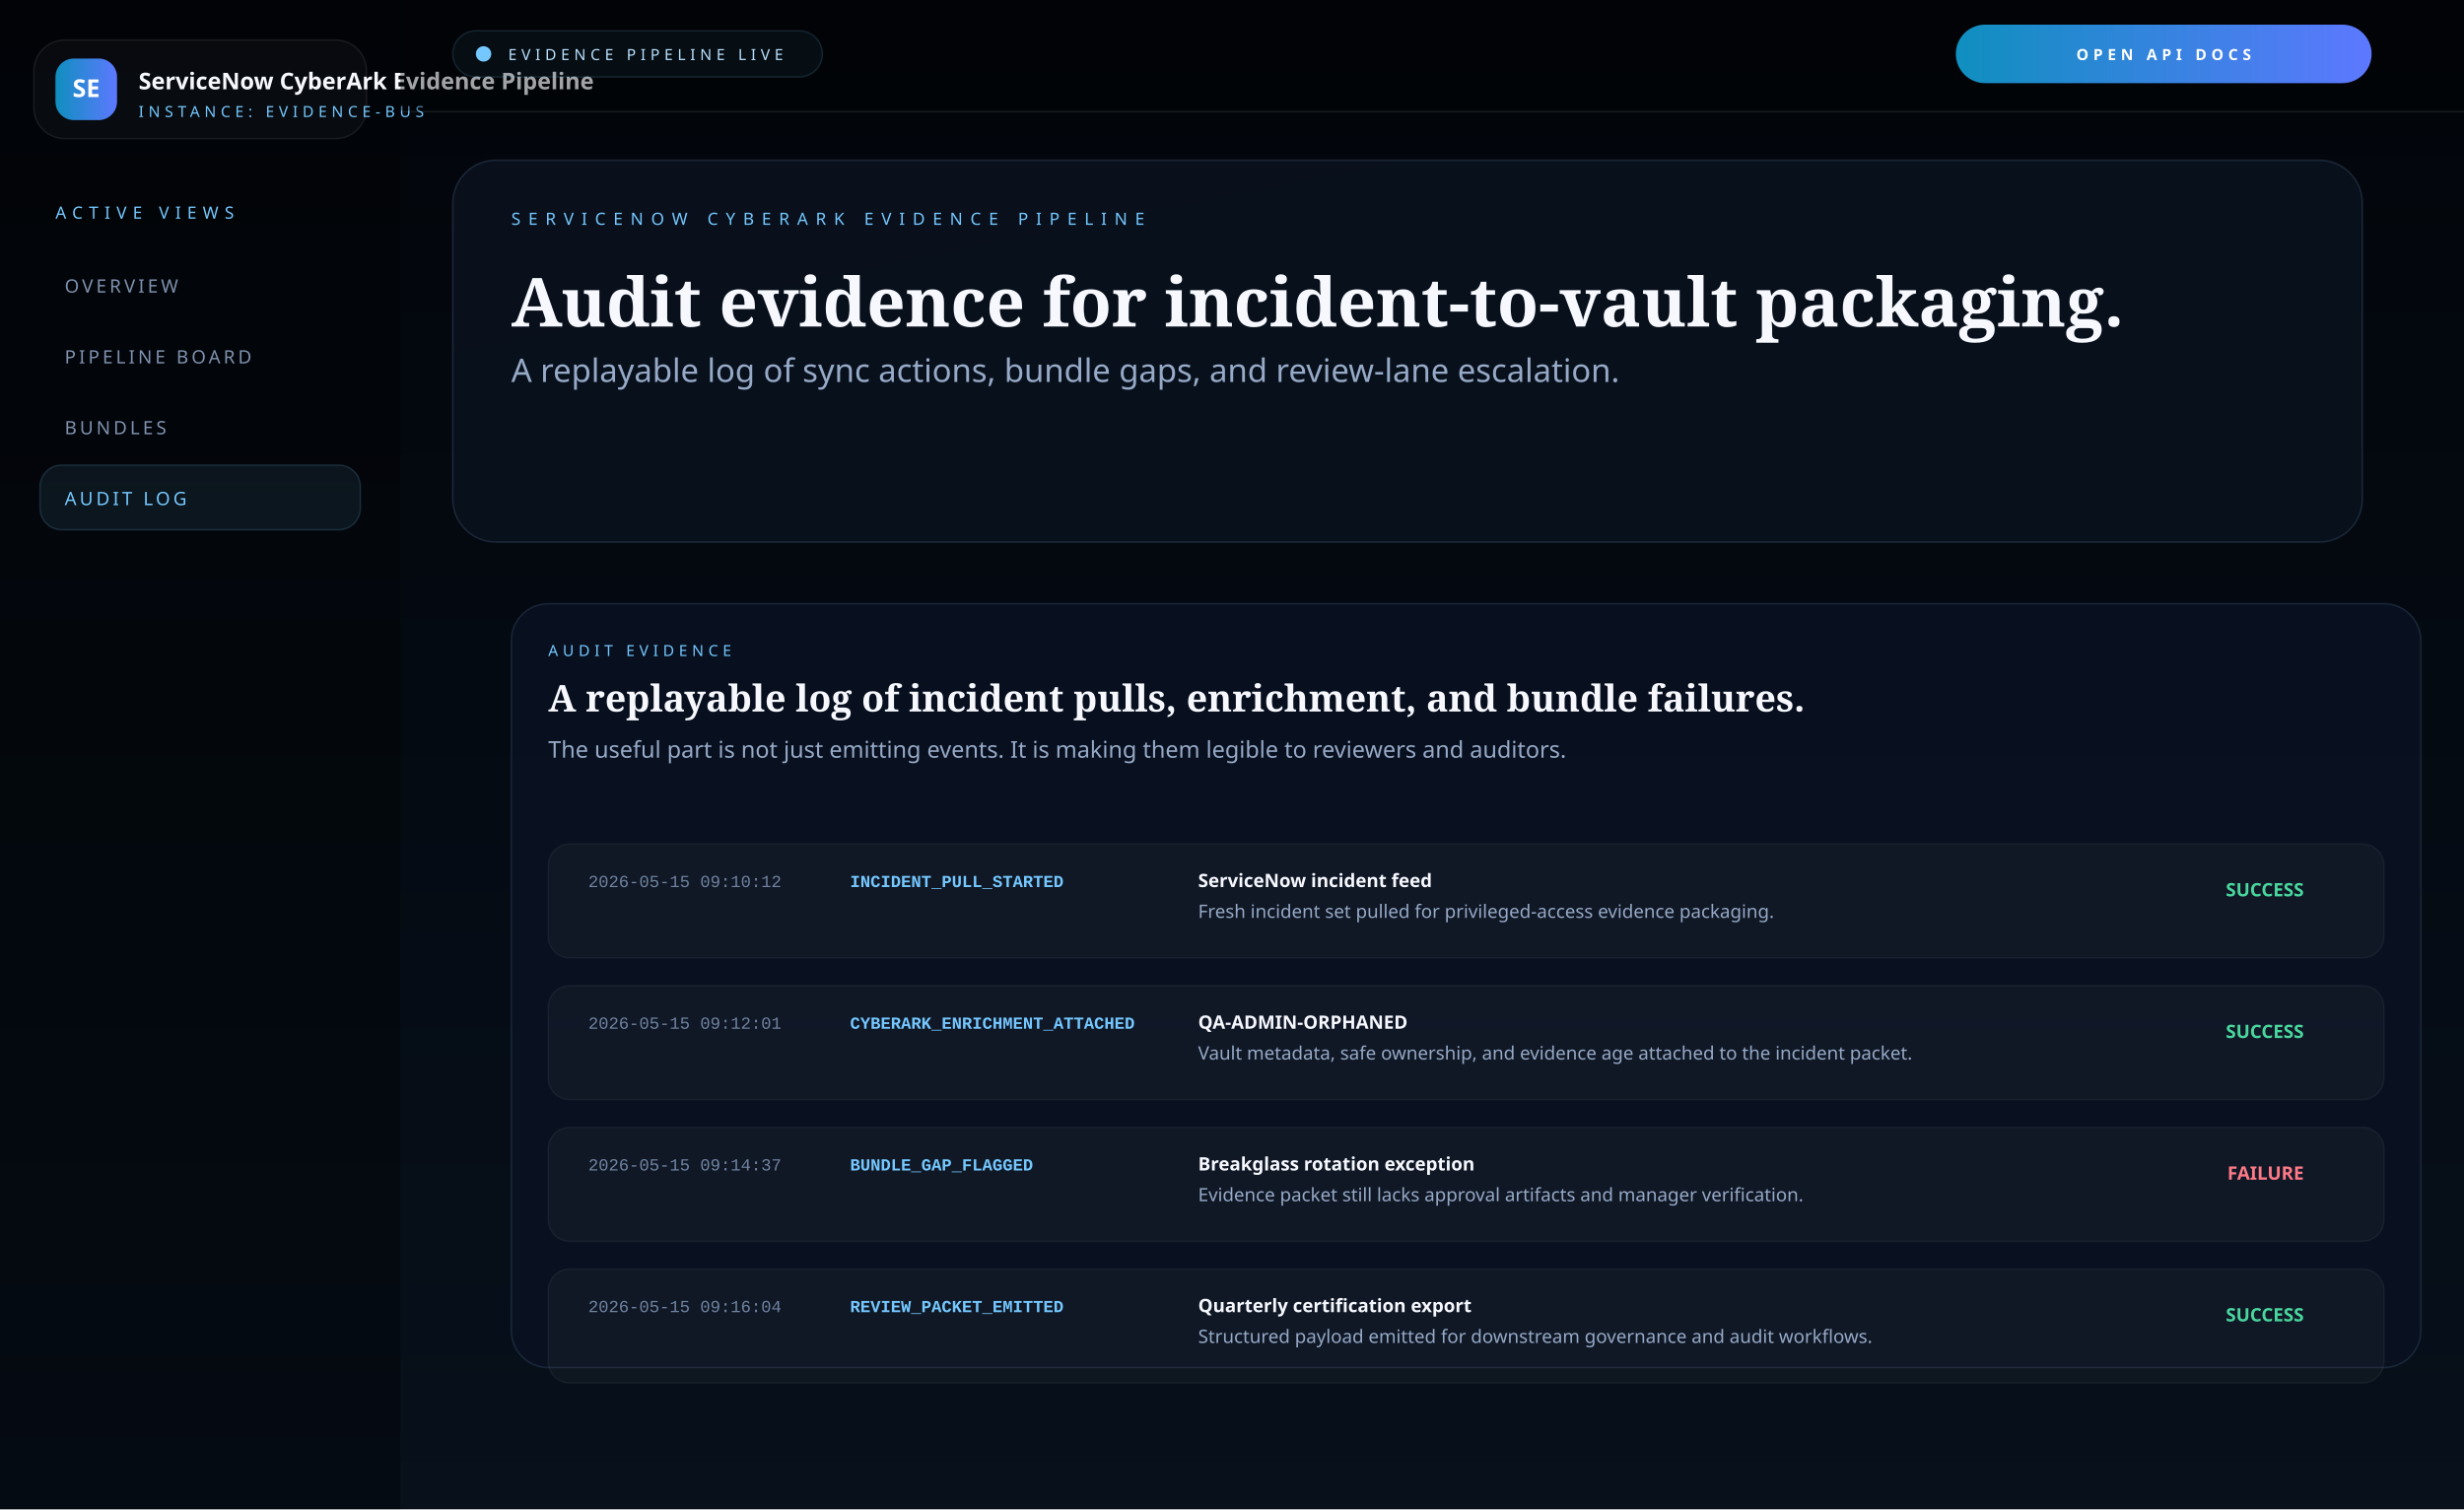
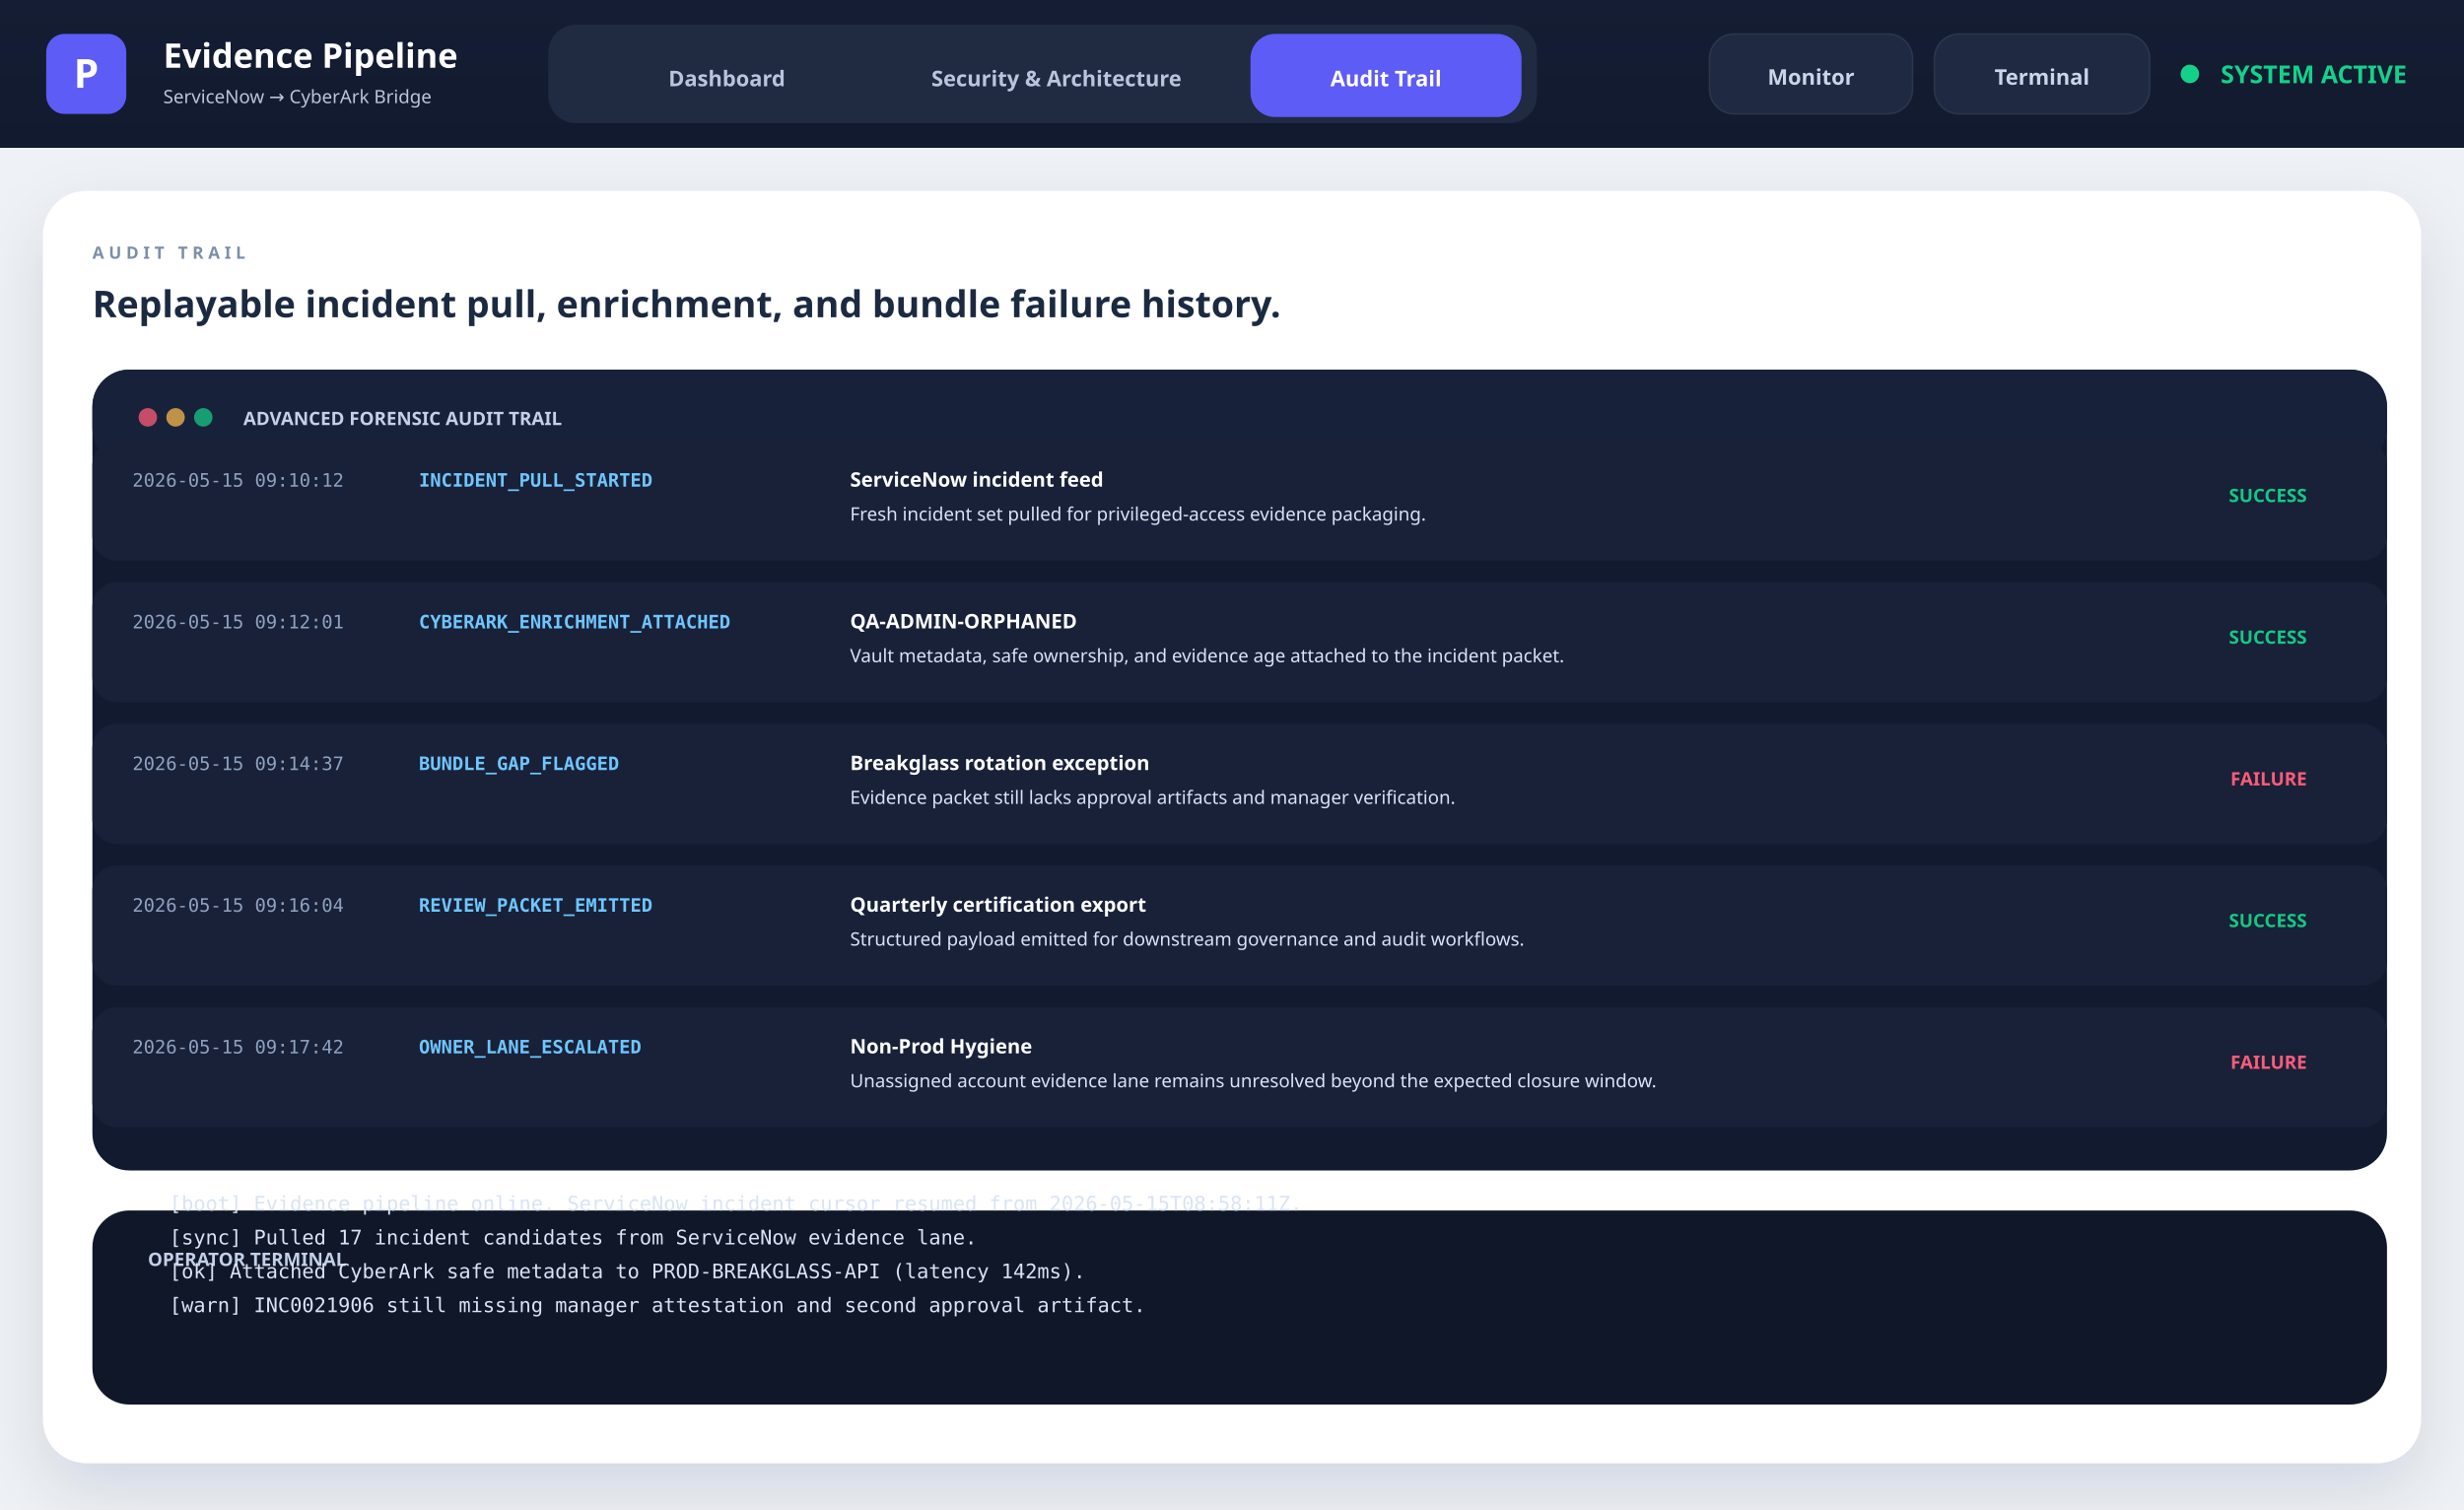
<svg xmlns="http://www.w3.org/2000/svg" width="1600" height="980" viewBox="0 0 1600 980">
  <defs>
-     <linearGradient id="bg" x1="0" x2="0" y1="0" y2="1">
-       <stop offset="0%" stop-color="#02050a" />
-       <stop offset="100%" stop-color="#07101b" />
+     <linearGradient id="nav" x1="0" x2="0" y1="0" y2="1">
+       <stop offset="0%" stop-color="#141d33" />
+       <stop offset="100%" stop-color="#121a2f" />
    </linearGradient>
-     <linearGradient id="hero" x1="0" x2="1" y1="0" y2="1">
-       <stop offset="0%" stop-color="#09101c" />
-       <stop offset="100%" stop-color="#07101b" />
-     </linearGradient>
-     <linearGradient id="blue" x1="0" x2="1" y1="0" y2="0">
-       <stop offset="0%" stop-color="#0f8fbf" />
-       <stop offset="100%" stop-color="#5d78ff" />
-     </linearGradient>
+     <filter id="shadow" x="-20%" y="-20%" width="140%" height="140%">
+       <feDropShadow dx="0" dy="18" stdDeviation="22" flood-color="rgba(22,32,55,0.12)" />
+     </filter>
  </defs>
-   <rect width="1600" height="980" fill="url(#bg)" />
-   <rect x="0" y="0" width="260" height="980" fill="rgba(0,0,0,0.32)" />
-   <rect x="22" y="26" width="216" height="64" rx="20" fill="rgba(255,255,255,0.03)" stroke="rgba(255,255,255,0.08)" />
-   <rect x="36" y="38" width="40" height="40" rx="12" fill="url(#blue)" />
-   <text x="56" y="63" text-anchor="middle" fill="#ffffff" font-size="16" font-family="Segoe UI" font-weight="700">SE</text>
-   <text x="90" y="58" fill="#f6f8fe" font-size="15" font-family="Segoe UI" font-weight="700">ServiceNow CyberArk Evidence Pipeline</text>
-   <text x="90" y="76" fill="#74c8ff" font-size="10" font-family="Segoe UI" letter-spacing="3">INSTANCE: EVIDENCE-BUS</text>
-   <text x="36" y="142" fill="#74c8ff" font-size="11" font-family="Segoe UI" letter-spacing="4">ACTIVE VIEWS</text>
-   <text x="42" y="190" fill="#7f92ae" font-size="12" font-family="Segoe UI" letter-spacing="2">OVERVIEW</text>
-   <text x="42" y="236" fill="#7f92ae" font-size="12" font-family="Segoe UI" letter-spacing="2">PIPELINE BOARD</text>
-   <text x="42" y="282" fill="#7f92ae" font-size="12" font-family="Segoe UI" letter-spacing="2">BUNDLES</text>
-   <rect x="26" y="302" width="208" height="42" rx="14" fill="rgba(116,200,255,0.08)" stroke="rgba(116,200,255,0.16)" />
-   <text x="42" y="328" fill="#74c8ff" font-size="12" font-family="Segoe UI" letter-spacing="2">AUDIT LOG</text>
-   <rect x="260" y="0" width="1340" height="72" fill="rgba(0,0,0,0.34)" />
-   <rect x="260" y="72" width="1340" height="1" fill="rgba(255,255,255,0.08)" />
-   <rect x="294" y="20" width="240" height="30" rx="15" fill="rgba(116,200,255,0.05)" stroke="rgba(116,200,255,0.14)" />
-   <circle cx="314" cy="35" r="5" fill="#74c8ff" />
-   <text x="330" y="39" fill="#b9e1ff" font-size="10" font-family="Segoe UI" letter-spacing="3">EVIDENCE PIPELINE LIVE</text>
-   <rect x="1270" y="16" width="270" height="38" rx="19" fill="url(#blue)" />
-   <text x="1405" y="39" fill="#ffffff" text-anchor="middle" font-size="10" font-family="Segoe UI" font-weight="700" letter-spacing="3">OPEN API DOCS</text>
-   <rect x="294" y="104" width="1240" height="248" rx="28" fill="url(#hero)" stroke="rgba(120,163,214,0.18)" />
-   <text x="332" y="146" fill="#74c8ff" font-size="11" font-family="Segoe UI" letter-spacing="5">SERVICENOW CYBERARK EVIDENCE PIPELINE</text>
-   <text x="332" y="212" fill="#f6f8fe" font-size="44" font-family="Georgia" font-weight="700">Audit evidence for incident-to-vault packaging.</text>
-   <text x="332" y="248" fill="#96a9c6" font-size="21" font-family="Segoe UI">A replayable log of sync actions, bundle gaps, and review-lane escalation.</text>
-   <rect x="332" y="392" width="1240" height="496" rx="24" fill="rgba(10,18,33,0.88)" stroke="rgba(120,163,214,0.16)" />
-   <text x="356" y="426" fill="#74c8ff" font-size="10" font-family="Segoe UI" letter-spacing="3">AUDIT EVIDENCE</text>
-   <text x="356" y="462" fill="#f6f8fe" font-size="24" font-family="Georgia" font-weight="700">A replayable log of incident pulls, enrichment, and bundle failures.</text>
-   <text x="356" y="492" fill="#96a9c6" font-size="15" font-family="Segoe UI">The useful part is not just emitting events. It is making them legible to reviewers and auditors.</text>
-   <rect x="356" y="548" width="1192" height="74" rx="14" fill="rgba(255,255,255,0.03)" stroke="rgba(255,255,255,0.05)" />
-   <text x="382" y="576" fill="#6f83a0" font-size="11" font-family="Courier New">2026-05-15 09:10:12</text>
-   <text x="552" y="576" fill="#74c8ff" font-size="11" font-family="Courier New" font-weight="700">INCIDENT_PULL_STARTED</text>
-   <text x="778" y="576" fill="#f6f8fe" font-size="12" font-family="Segoe UI" font-weight="700">ServiceNow incident feed</text>
-   <text x="778" y="596" fill="#96a9c6" font-size="12" font-family="Segoe UI">Fresh incident set pulled for privileged-access evidence packaging.</text>
-   <text x="1496" y="582" text-anchor="end" fill="#49d79e" font-size="12" font-family="Segoe UI" font-weight="700">SUCCESS</text>
-   <rect x="356" y="640" width="1192" height="74" rx="14" fill="rgba(255,255,255,0.03)" stroke="rgba(255,255,255,0.05)" />
-   <text x="382" y="668" fill="#6f83a0" font-size="11" font-family="Courier New">2026-05-15 09:12:01</text>
-   <text x="552" y="668" fill="#74c8ff" font-size="11" font-family="Courier New" font-weight="700">CYBERARK_ENRICHMENT_ATTACHED</text>
-   <text x="778" y="668" fill="#f6f8fe" font-size="12" font-family="Segoe UI" font-weight="700">QA-ADMIN-ORPHANED</text>
-   <text x="778" y="688" fill="#96a9c6" font-size="12" font-family="Segoe UI">Vault metadata, safe ownership, and evidence age attached to the incident packet.</text>
-   <text x="1496" y="674" text-anchor="end" fill="#49d79e" font-size="12" font-family="Segoe UI" font-weight="700">SUCCESS</text>
-   <rect x="356" y="732" width="1192" height="74" rx="14" fill="rgba(255,255,255,0.03)" stroke="rgba(255,255,255,0.05)" />
-   <text x="382" y="760" fill="#6f83a0" font-size="11" font-family="Courier New">2026-05-15 09:14:37</text>
-   <text x="552" y="760" fill="#74c8ff" font-size="11" font-family="Courier New" font-weight="700">BUNDLE_GAP_FLAGGED</text>
-   <text x="778" y="760" fill="#f6f8fe" font-size="12" font-family="Segoe UI" font-weight="700">Breakglass rotation exception</text>
-   <text x="778" y="780" fill="#96a9c6" font-size="12" font-family="Segoe UI">Evidence packet still lacks approval artifacts and manager verification.</text>
-   <text x="1496" y="766" text-anchor="end" fill="#ff7987" font-size="12" font-family="Segoe UI" font-weight="700">FAILURE</text>
-   <rect x="356" y="824" width="1192" height="74" rx="14" fill="rgba(255,255,255,0.03)" stroke="rgba(255,255,255,0.05)" />
-   <text x="382" y="852" fill="#6f83a0" font-size="11" font-family="Courier New">2026-05-15 09:16:04</text>
-   <text x="552" y="852" fill="#74c8ff" font-size="11" font-family="Courier New" font-weight="700">REVIEW_PACKET_EMITTED</text>
-   <text x="778" y="852" fill="#f6f8fe" font-size="12" font-family="Segoe UI" font-weight="700">Quarterly certification export</text>
-   <text x="778" y="872" fill="#96a9c6" font-size="12" font-family="Segoe UI">Structured payload emitted for downstream governance and audit workflows.</text>
-   <text x="1496" y="858" text-anchor="end" fill="#49d79e" font-size="12" font-family="Segoe UI" font-weight="700">SUCCESS</text>
+   <rect width="1600" height="980" fill="#eef2f7" />
+   <rect x="0" y="0" width="1600" height="96" fill="url(#nav)" />
+   <rect x="30" y="22" width="52" height="52" rx="12" fill="#5d5cf6" />
+   <text x="56" y="57" text-anchor="middle" fill="white" font-size="26" font-family="Segoe UI" font-weight="700">P</text>
+   <text x="106" y="44" fill="white" font-size="22" font-family="Segoe UI" font-weight="700">Evidence Pipeline</text>
+   <text x="106" y="67" fill="#b9c5dc" font-size="12" font-family="Segoe UI">ServiceNow → CyberArk Bridge</text>
+   <rect x="356" y="16" width="642" height="64" rx="18" fill="#202a41" />
+   <text x="472" y="56" text-anchor="middle" fill="#b9c5dc" font-size="14" font-family="Segoe UI" font-weight="700">Dashboard</text>
+   <text x="686" y="56" text-anchor="middle" fill="#b9c5dc" font-size="14" font-family="Segoe UI" font-weight="700">Security &amp; Architecture</text>
+   <rect x="812" y="22" width="176" height="54" rx="16" fill="#5d5cf6" />
+   <text x="900" y="56" text-anchor="middle" fill="white" font-size="14" font-family="Segoe UI" font-weight="700">Audit Trail</text>
+   <rect x="1110" y="22" width="132" height="52" rx="16" fill="#1f2a42" stroke="rgba(255,255,255,0.08)" />
+   <text x="1176" y="55" text-anchor="middle" fill="#cad5ea" font-size="14" font-family="Segoe UI" font-weight="700">Monitor</text>
+   <rect x="1256" y="22" width="140" height="52" rx="16" fill="#1f2a42" stroke="rgba(255,255,255,0.08)" />
+   <text x="1326" y="55" text-anchor="middle" fill="#cad5ea" font-size="14" font-family="Segoe UI" font-weight="700">Terminal</text>
+   <circle cx="1422" cy="48" r="6" fill="#14d18a" />
+   <text x="1442" y="54" fill="#14d18a" font-size="16" font-family="Segoe UI" font-weight="700">SYSTEM ACTIVE</text>
+   <rect x="28" y="124" width="1544" height="826" rx="28" fill="white" filter="url(#shadow)" />
+   <text x="60" y="168" fill="#7c8ea9" font-size="11" font-family="Segoe UI" font-weight="700" letter-spacing="3">AUDIT TRAIL</text>
+   <text x="60" y="206" fill="#1b2a41" font-size="24" font-family="Segoe UI" font-weight="700">Replayable incident pull, enrichment, and bundle failure history.</text>
+   <rect x="60" y="240" width="1490" height="520" rx="24" fill="#121a2f" />
+   <rect x="60" y="240" width="1490" height="62" rx="24" fill="#18213a" />
+   <circle cx="96" cy="271" r="6" fill="rgba(255,92,122,0.75)" />
+   <circle cx="114" cy="271" r="6" fill="rgba(245,185,76,0.75)" />
+   <circle cx="132" cy="271" r="6" fill="rgba(22,199,132,0.75)" />
+   <text x="158" y="276" fill="#c4d0e8" font-size="12" font-family="Segoe UI" font-weight="700">ADVANCED FORENSIC AUDIT TRAIL</text>
+   <rect x="60" y="286" width="1490" height="78" rx="16" fill="#182138" />
+   <text x="86" y="316" fill="#8fa1bf" font-size="12" font-family="Consolas">2026-05-15 09:10:12</text>
+   <text x="272" y="316" fill="#6fc6ff" font-size="12" font-family="Consolas" font-weight="700">INCIDENT_PULL_STARTED</text>
+   <text x="552" y="316" fill="white" font-size="13" font-family="Segoe UI" font-weight="700">ServiceNow incident feed</text>
+   <text x="552" y="338" fill="#d9e3f5" font-size="12" font-family="Segoe UI">Fresh incident set pulled for privileged-access evidence packaging.</text>
+   <text x="1498" y="326" text-anchor="end" fill="#16c784" font-size="12" font-family="Segoe UI" font-weight="700">SUCCESS</text>
+   <rect x="60" y="378" width="1490" height="78" rx="16" fill="#182138" />
+   <text x="86" y="408" fill="#8fa1bf" font-size="12" font-family="Consolas">2026-05-15 09:12:01</text>
+   <text x="272" y="408" fill="#6fc6ff" font-size="12" font-family="Consolas" font-weight="700">CYBERARK_ENRICHMENT_ATTACHED</text>
+   <text x="552" y="408" fill="white" font-size="13" font-family="Segoe UI" font-weight="700">QA-ADMIN-ORPHANED</text>
+   <text x="552" y="430" fill="#d9e3f5" font-size="12" font-family="Segoe UI">Vault metadata, safe ownership, and evidence age attached to the incident packet.</text>
+   <text x="1498" y="418" text-anchor="end" fill="#16c784" font-size="12" font-family="Segoe UI" font-weight="700">SUCCESS</text>
+   <rect x="60" y="470" width="1490" height="78" rx="16" fill="#182138" />
+   <text x="86" y="500" fill="#8fa1bf" font-size="12" font-family="Consolas">2026-05-15 09:14:37</text>
+   <text x="272" y="500" fill="#6fc6ff" font-size="12" font-family="Consolas" font-weight="700">BUNDLE_GAP_FLAGGED</text>
+   <text x="552" y="500" fill="white" font-size="13" font-family="Segoe UI" font-weight="700">Breakglass rotation exception</text>
+   <text x="552" y="522" fill="#d9e3f5" font-size="12" font-family="Segoe UI">Evidence packet still lacks approval artifacts and manager verification.</text>
+   <text x="1498" y="510" text-anchor="end" fill="#ff5c7a" font-size="12" font-family="Segoe UI" font-weight="700">FAILURE</text>
+   <rect x="60" y="562" width="1490" height="78" rx="16" fill="#182138" />
+   <text x="86" y="592" fill="#8fa1bf" font-size="12" font-family="Consolas">2026-05-15 09:16:04</text>
+   <text x="272" y="592" fill="#6fc6ff" font-size="12" font-family="Consolas" font-weight="700">REVIEW_PACKET_EMITTED</text>
+   <text x="552" y="592" fill="white" font-size="13" font-family="Segoe UI" font-weight="700">Quarterly certification export</text>
+   <text x="552" y="614" fill="#d9e3f5" font-size="12" font-family="Segoe UI">Structured payload emitted for downstream governance and audit workflows.</text>
+   <text x="1498" y="602" text-anchor="end" fill="#16c784" font-size="12" font-family="Segoe UI" font-weight="700">SUCCESS</text>
+   <rect x="60" y="654" width="1490" height="78" rx="16" fill="#182138" />
+   <text x="86" y="684" fill="#8fa1bf" font-size="12" font-family="Consolas">2026-05-15 09:17:42</text>
+   <text x="272" y="684" fill="#6fc6ff" font-size="12" font-family="Consolas" font-weight="700">OWNER_LANE_ESCALATED</text>
+   <text x="552" y="684" fill="white" font-size="13" font-family="Segoe UI" font-weight="700">Non-Prod Hygiene</text>
+   <text x="552" y="706" fill="#d9e3f5" font-size="12" font-family="Segoe UI">Unassigned account evidence lane remains unresolved beyond the expected closure window.</text>
+   <text x="1498" y="694" text-anchor="end" fill="#ff5c7a" font-size="12" font-family="Segoe UI" font-weight="700">FAILURE</text>
+   <rect x="60" y="786" width="1490" height="126" rx="24" fill="#101728" />
+   <text x="96" y="822" fill="#c4d0e8" font-size="12" font-family="Segoe UI" font-weight="700">OPERATOR TERMINAL</text>
+   <text x="110" y="786" fill="#d9e3f5" font-size="13" font-family="Consolas">[boot] Evidence pipeline online. ServiceNow incident cursor resumed from 2026-05-15T08:58:11Z.</text>
+   <text x="110" y="808" fill="#d9e3f5" font-size="13" font-family="Consolas">[sync] Pulled 17 incident candidates from ServiceNow evidence lane.</text>
+   <text x="110" y="830" fill="#d9e3f5" font-size="13" font-family="Consolas">[ok] Attached CyberArk safe metadata to PROD-BREAKGLASS-API (latency 142ms).</text>
+   <text x="110" y="852" fill="#d9e3f5" font-size="13" font-family="Consolas">[warn] INC0021906 still missing manager attestation and second approval artifact.</text>
</svg>
